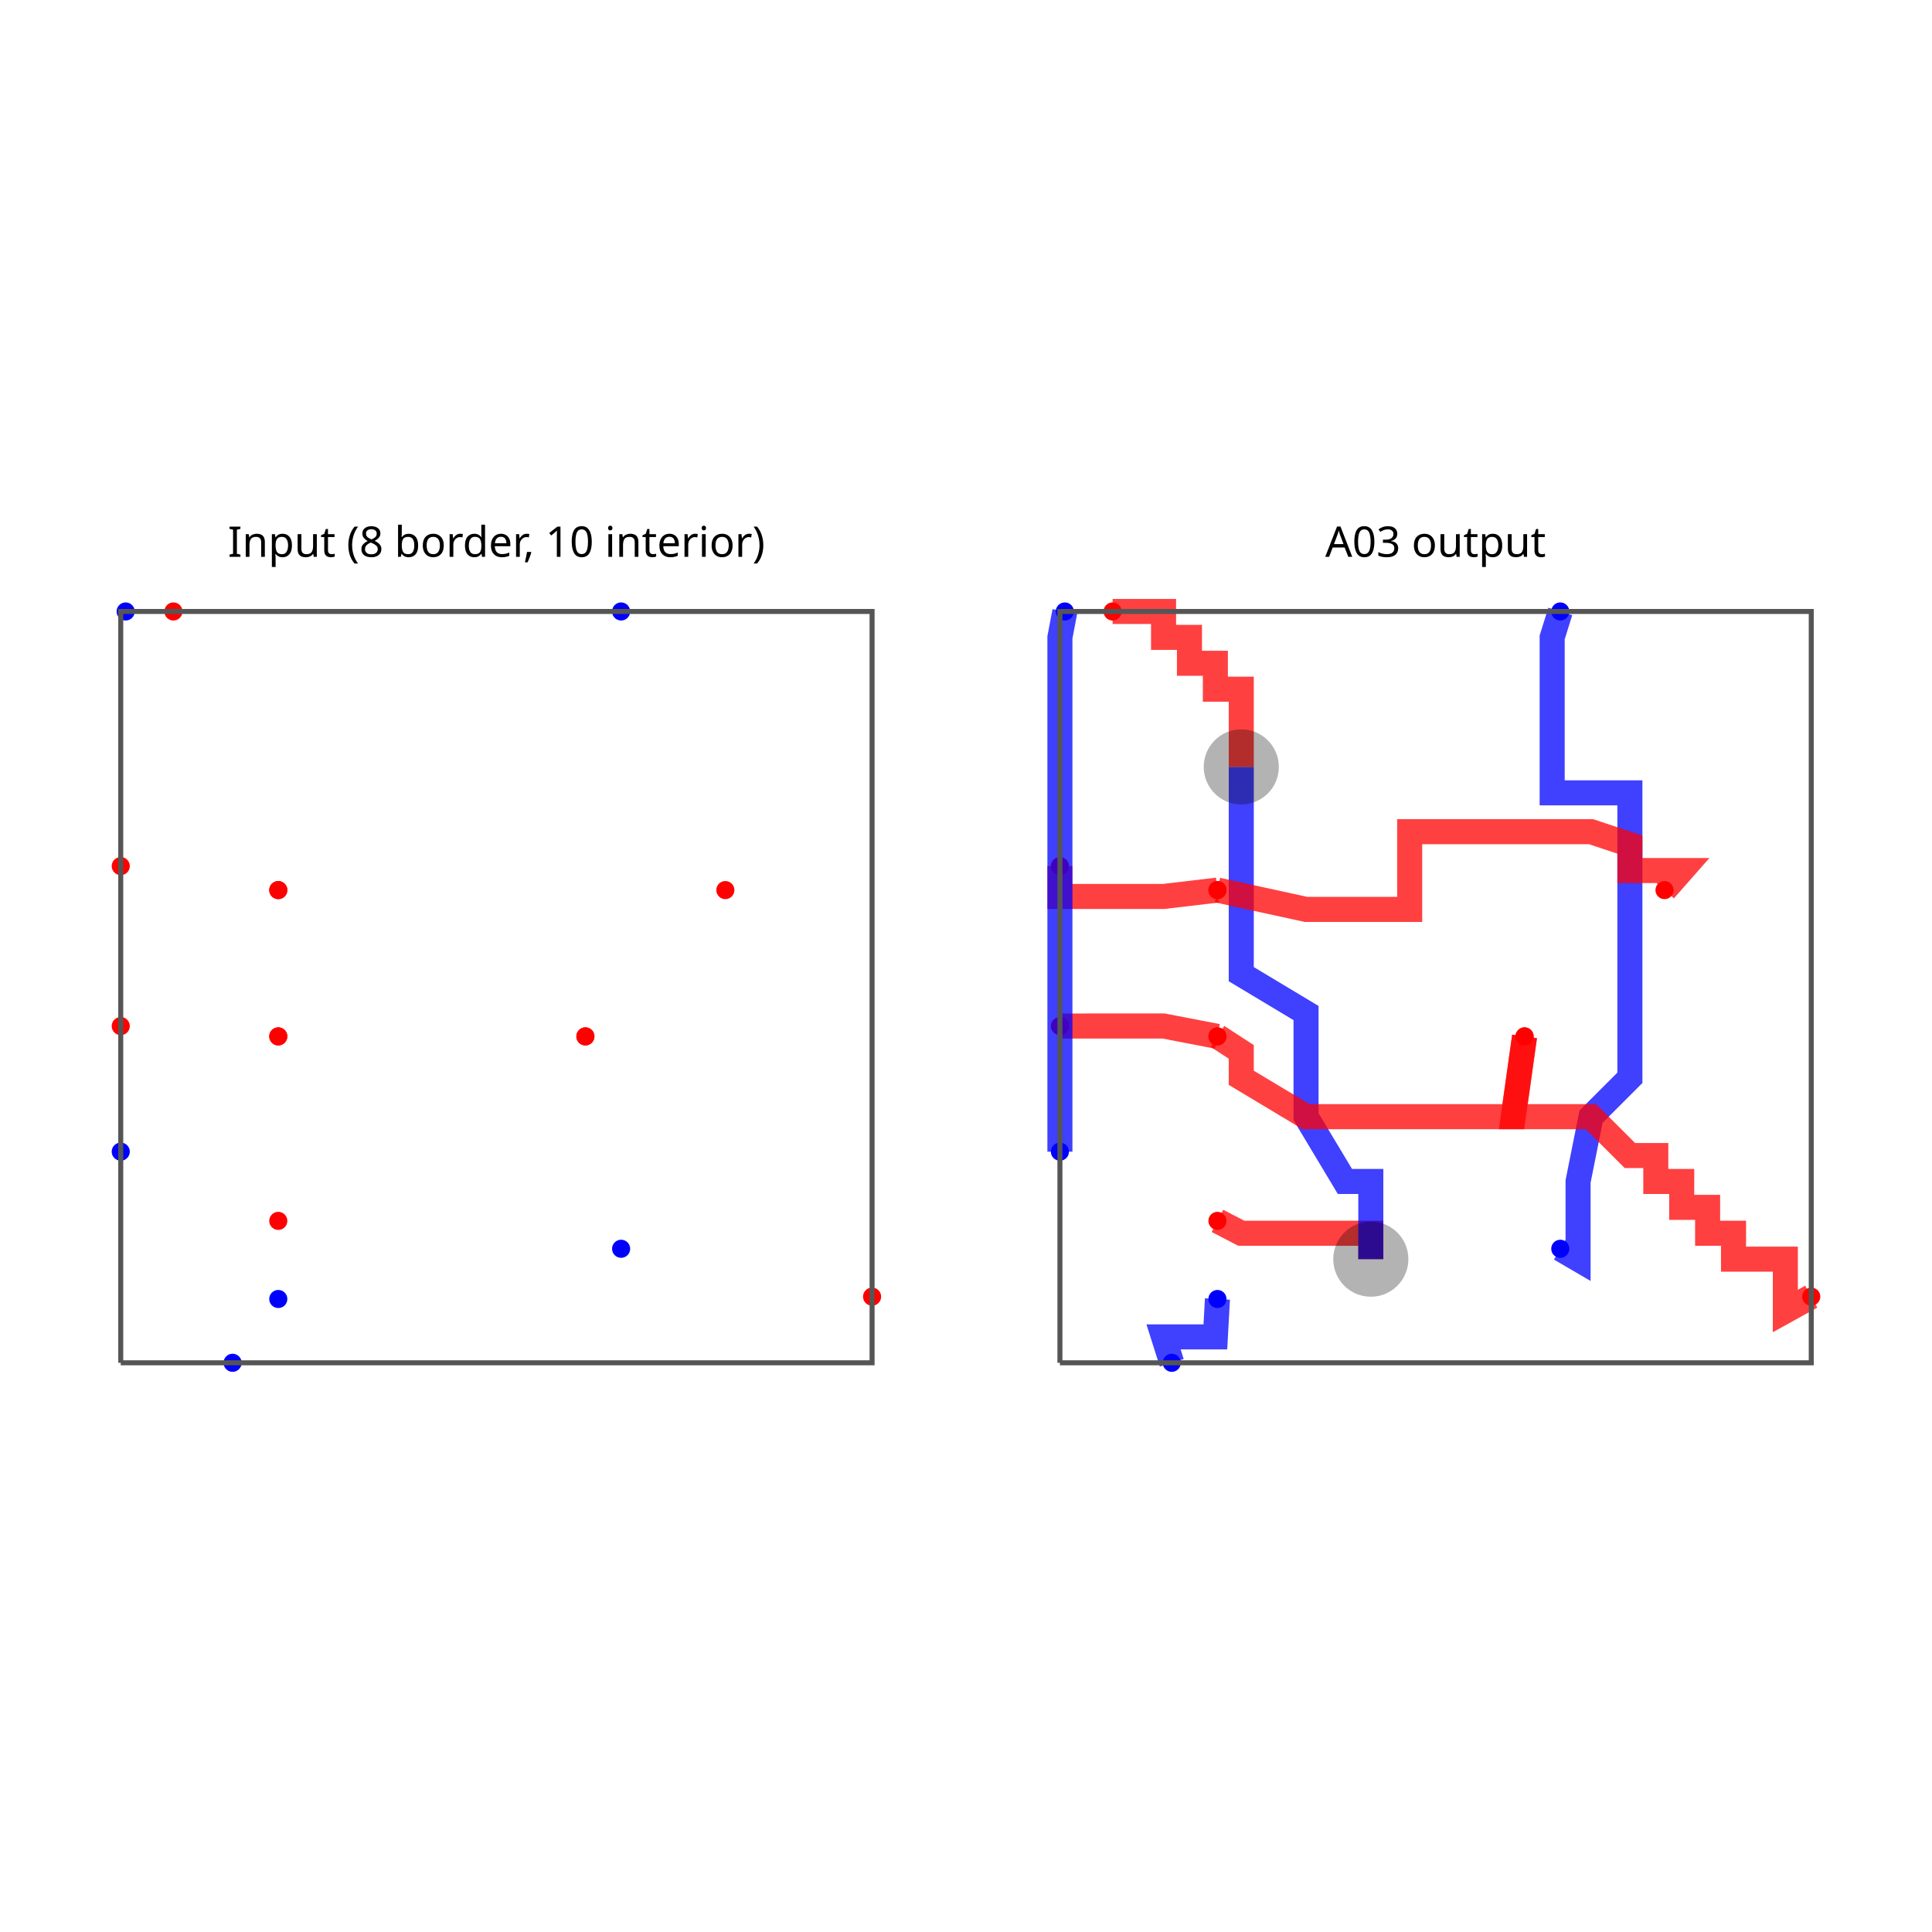
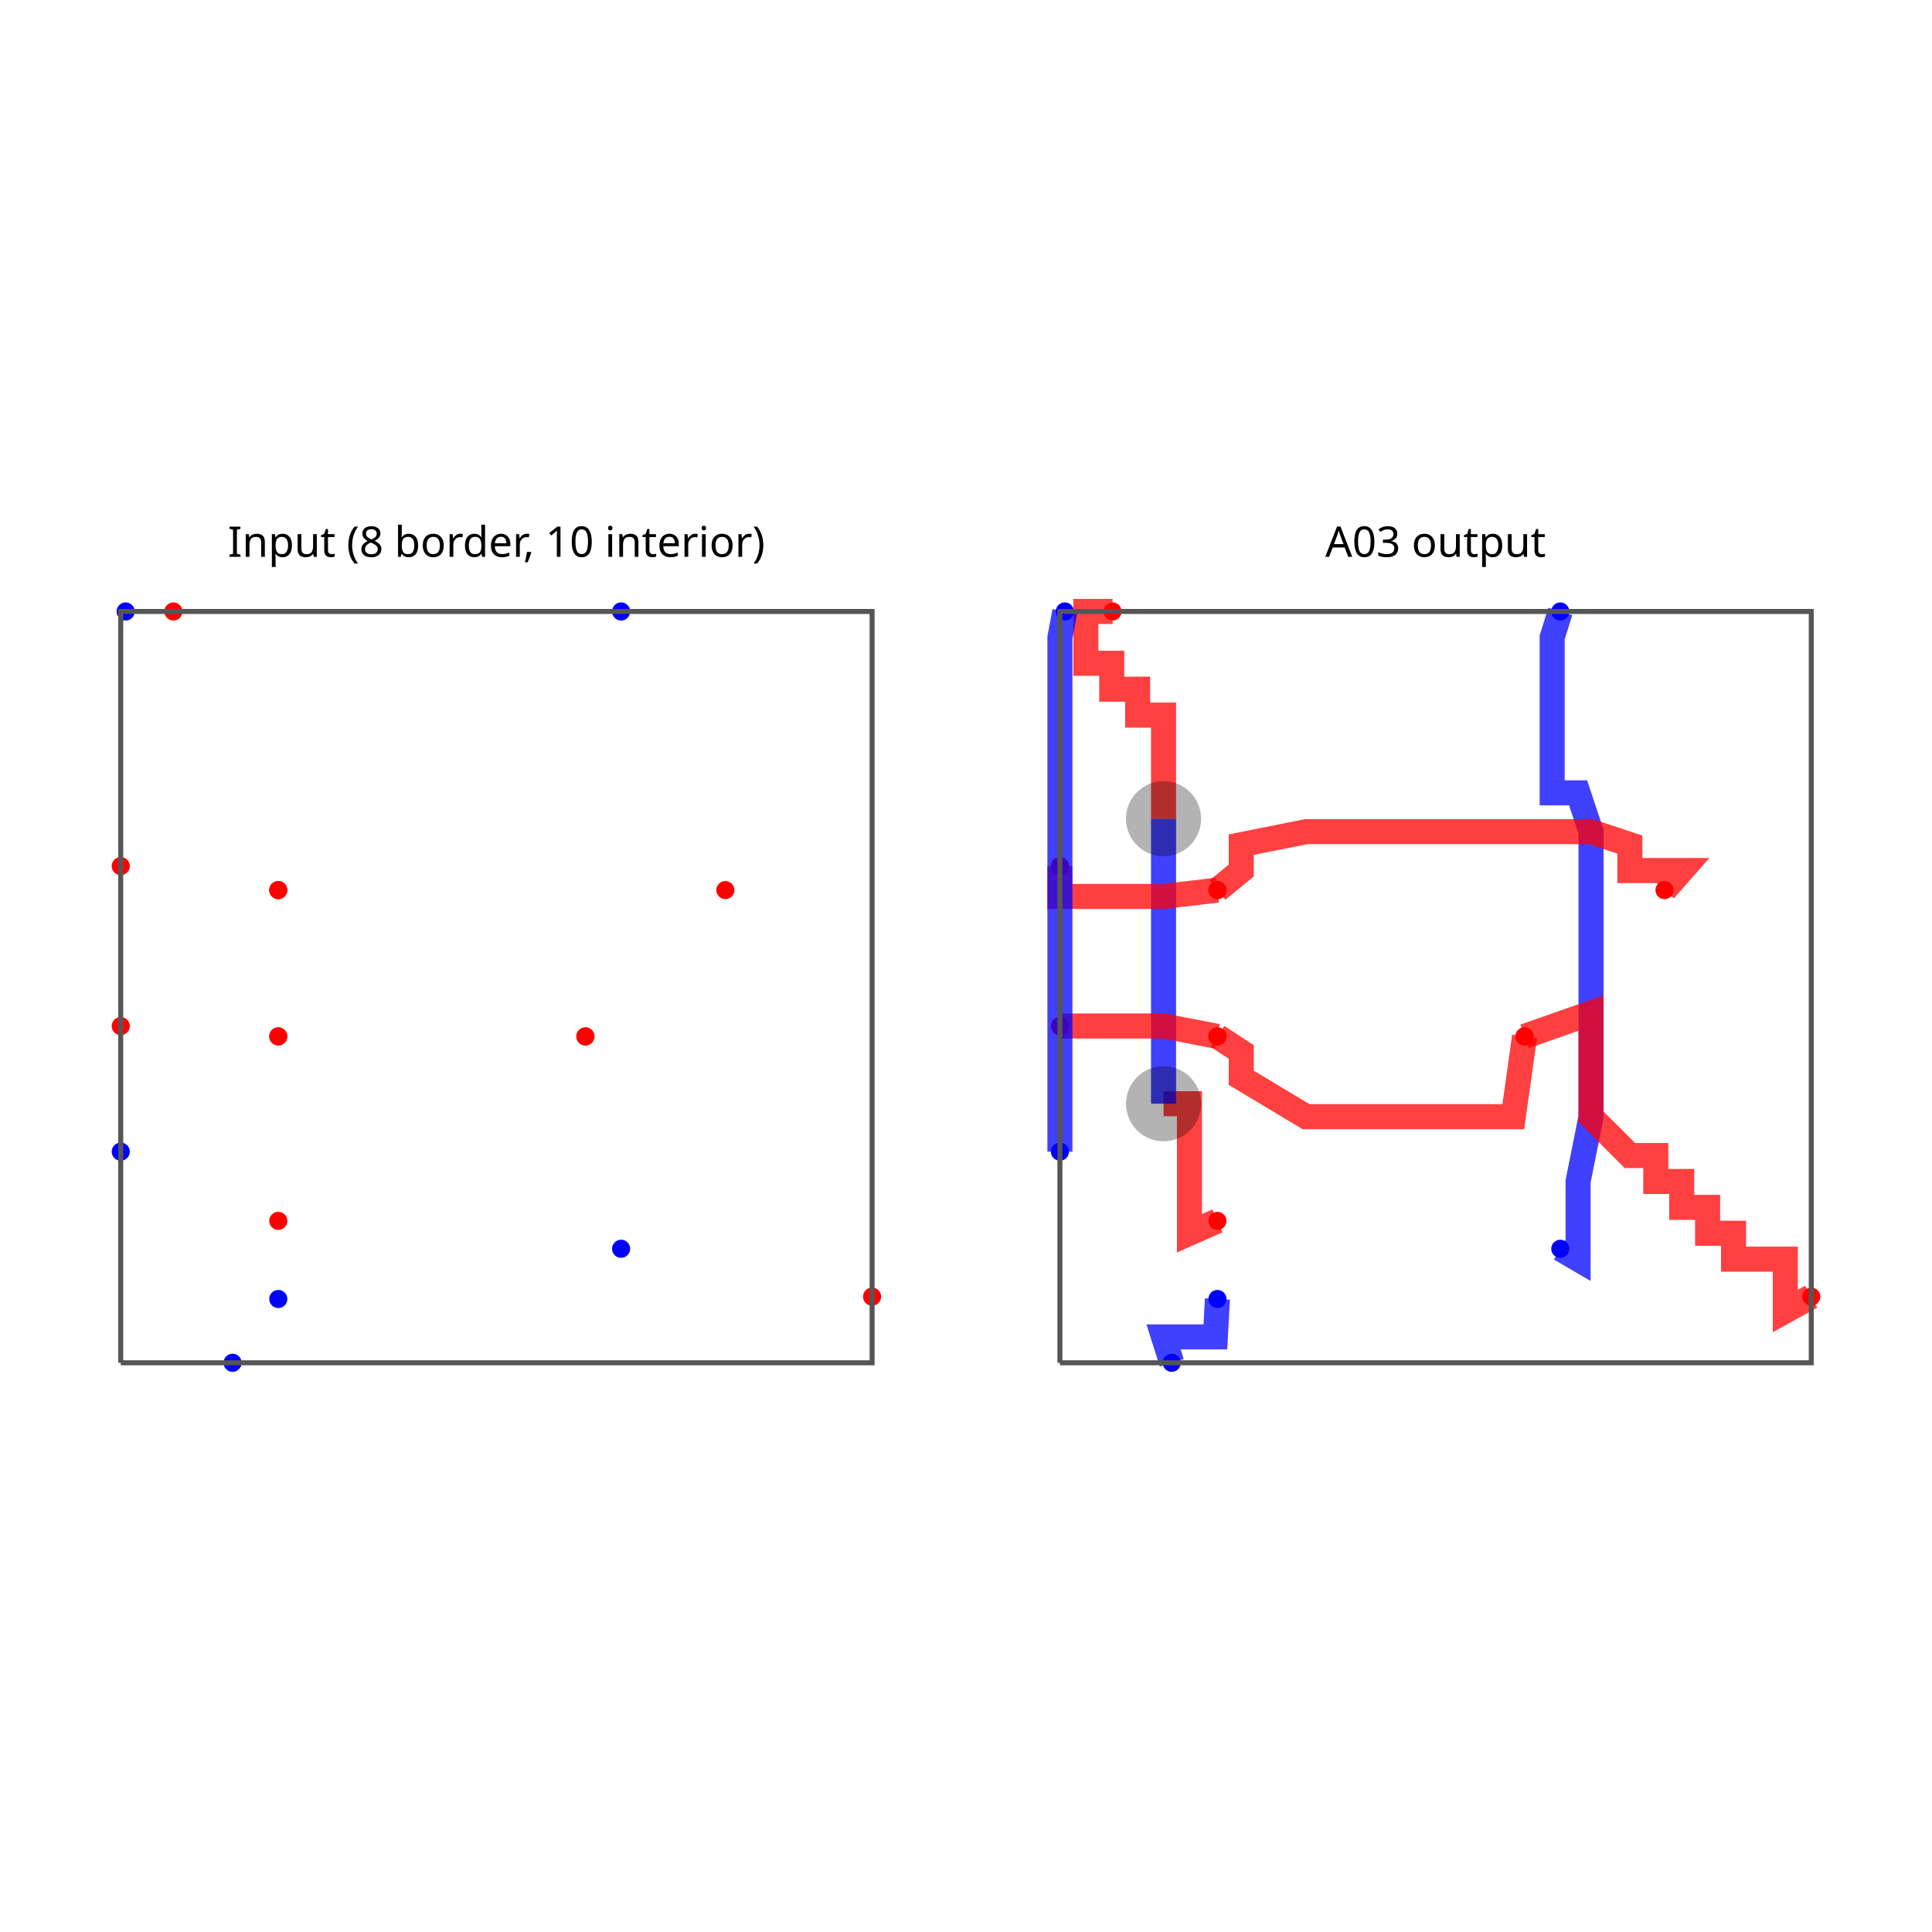
<svg xmlns="http://www.w3.org/2000/svg" width="640" height="640" viewBox="0 0 640 640">
  <rect width="100%" height="100%" fill="white" />
  <g>
    <circle data-type="point" data-label="source_trace_41_reroute_pcb_trace_168_0" data-x="6" data-y="3.1496000000000066" cx="92.184" cy="404.431" r="3" fill="red" />
  </g>
  <g>
    <circle data-type="point" data-label="source_trace_41_reroute_pcb_trace_168_0" data-x="5.581287467488449" data-y="5.582922560771195" cx="57.446" cy="202.556" r="3" fill="red" />
  </g>
  <g>
    <circle data-type="point" data-label="source_trace_40_reroute_pcb_trace_145_0" data-x="6" data-y="3.8862000000000023" cx="92.184" cy="343.321" r="3" fill="red" />
  </g>
  <g>
    <circle data-type="point" data-label="source_trace_40_reroute_pcb_trace_145_0" data-x="5.371" data-y="3.927376274746766" cx="40" cy="339.905" r="3" fill="red" />
  </g>
  <g>
    <circle data-type="point" data-label="source_trace_39_reroute_pcb_trace_148_0" data-x="6" data-y="4.470400000000012" cx="92.184" cy="294.854" r="3" fill="red" />
  </g>
  <g>
    <circle data-type="point" data-label="source_trace_39_reroute_pcb_trace_148_0" data-x="5.371" data-y="4.566223647778182" cx="40" cy="286.904" r="3" fill="red" />
  </g>
  <g>
    <circle data-type="point" data-label="source_trace_34_reroute_pcb_trace_138_0" data-x="5.371" data-y="3.426" cx="40" cy="381.5" r="3" fill="blue" />
  </g>
  <g>
    <circle data-type="point" data-label="source_trace_34_reroute_pcb_trace_138_0" data-x="5.3906196563055815" data-y="5.582922560771195" cx="41.628" cy="202.556" r="3" fill="blue" />
  </g>
  <g>
    <circle data-type="point" data-label="source_trace_33_reroute_pcb_trace_139_0" data-x="5.81754845023548" data-y="2.5829225607711948" cx="77.047" cy="451.444" r="3" fill="blue" />
  </g>
  <g>
    <circle data-type="point" data-label="source_trace_33_reroute_pcb_trace_139_0" data-x="6" data-y="2.8376999999996144" cx="92.184" cy="430.307" r="3" fill="blue" />
  </g>
  <g>
    <circle data-type="point" data-label="pipeline9_preloaded_drc_1" data-x="7.368900000000394" data-y="5.582922560771195" cx="205.752" cy="202.556" r="3" fill="blue" />
  </g>
  <g>
    <circle data-type="point" data-label="pipeline9_preloaded_drc_1" data-x="7.368900000000394" data-y="3.0382000000000033" cx="205.752" cy="413.673" r="3" fill="blue" />
  </g>
  <g>
    <circle data-type="point" data-label="pipeline9_preloaded_drc_8" data-x="7.785100000000398" data-y="4.470400000000012" cx="240.281" cy="294.854" r="3" fill="red" />
  </g>
  <g>
    <circle data-type="point" data-label="pipeline9_preloaded_drc_8" data-x="6" data-y="4.470400000000012" cx="92.184" cy="294.854" r="3" fill="red" />
  </g>
  <g>
    <circle data-type="point" data-label="pipeline9_preloaded_drc_9" data-x="7.2263000000003785" data-y="3.8862000000000023" cx="193.921" cy="343.321" r="3" fill="red" />
  </g>
  <g>
    <circle data-type="point" data-label="pipeline9_preloaded_drc_9" data-x="6" data-y="3.8862000000000023" cx="92.184" cy="343.321" r="3" fill="red" />
  </g>
  <g>
    <circle data-type="point" data-label="pipeline9_preloaded_drc_10" data-x="8.371" data-y="2.8470682659017834" cx="288.889" cy="429.53" r="3" fill="red" />
  </g>
  <g>
    <circle data-type="point" data-label="pipeline9_preloaded_drc_10" data-x="7.2263000000003785" data-y="3.8862000000000023" cx="193.921" cy="343.321" r="3" fill="red" />
  </g>
  <g>
    <circle data-type="point" data-label="source_trace_41_reroute_pcb_trace_168_0" data-x="9.75" data-y="3.1496000000000066" cx="403.295" cy="404.431" r="3" fill="red" />
  </g>
  <g>
    <circle data-type="point" data-label="source_trace_41_reroute_pcb_trace_168_0" data-x="9.33128746748845" data-y="5.582922560771195" cx="368.557" cy="202.556" r="3" fill="red" />
  </g>
  <g>
    <circle data-type="point" data-label="source_trace_40_reroute_pcb_trace_145_0" data-x="9.75" data-y="3.8862000000000023" cx="403.295" cy="343.321" r="3" fill="red" />
  </g>
  <g>
    <circle data-type="point" data-label="source_trace_40_reroute_pcb_trace_145_0" data-x="9.121" data-y="3.927376274746766" cx="351.111" cy="339.905" r="3" fill="red" />
  </g>
  <g>
    <circle data-type="point" data-label="source_trace_39_reroute_pcb_trace_148_0" data-x="9.75" data-y="4.470400000000012" cx="403.295" cy="294.854" r="3" fill="red" />
  </g>
  <g>
    <circle data-type="point" data-label="source_trace_39_reroute_pcb_trace_148_0" data-x="9.121" data-y="4.566223647778182" cx="351.111" cy="286.904" r="3" fill="red" />
  </g>
  <g>
    <circle data-type="point" data-label="source_trace_34_reroute_pcb_trace_138_0" data-x="9.121" data-y="3.426" cx="351.111" cy="381.5" r="3" fill="blue" />
  </g>
  <g>
    <circle data-type="point" data-label="source_trace_34_reroute_pcb_trace_138_0" data-x="9.140619656305581" data-y="5.582922560771195" cx="352.739" cy="202.556" r="3" fill="blue" />
  </g>
  <g>
    <circle data-type="point" data-label="source_trace_33_reroute_pcb_trace_139_0" data-x="9.567548450235481" data-y="2.5829225607711948" cx="388.158" cy="451.444" r="3" fill="blue" />
  </g>
  <g>
    <circle data-type="point" data-label="source_trace_33_reroute_pcb_trace_139_0" data-x="9.75" data-y="2.8376999999996144" cx="403.295" cy="430.307" r="3" fill="blue" />
  </g>
  <g>
    <circle data-type="point" data-label="pipeline9_preloaded_drc_1" data-x="11.118900000000394" data-y="5.582922560771195" cx="516.863" cy="202.556" r="3" fill="blue" />
  </g>
  <g>
    <circle data-type="point" data-label="pipeline9_preloaded_drc_1" data-x="11.118900000000394" data-y="3.0382000000000033" cx="516.863" cy="413.673" r="3" fill="blue" />
  </g>
  <g>
    <circle data-type="point" data-label="pipeline9_preloaded_drc_8" data-x="11.535100000000398" data-y="4.470400000000012" cx="551.392" cy="294.854" r="3" fill="red" />
  </g>
  <g>
    <circle data-type="point" data-label="pipeline9_preloaded_drc_8" data-x="9.75" data-y="4.470400000000012" cx="403.295" cy="294.854" r="3" fill="red" />
  </g>
  <g>
    <circle data-type="point" data-label="pipeline9_preloaded_drc_9" data-x="10.976300000000379" data-y="3.8862000000000023" cx="505.032" cy="343.321" r="3" fill="red" />
  </g>
  <g>
    <circle data-type="point" data-label="pipeline9_preloaded_drc_9" data-x="9.75" data-y="3.8862000000000023" cx="403.295" cy="343.321" r="3" fill="red" />
  </g>
  <g>
    <circle data-type="point" data-label="pipeline9_preloaded_drc_10" data-x="12.121" data-y="2.8470682659017834" cx="600" cy="429.53" r="3" fill="red" />
  </g>
  <g>
    <circle data-type="point" data-label="pipeline9_preloaded_drc_10" data-x="10.976300000000379" data-y="3.8862000000000023" cx="505.032" cy="343.321" r="3" fill="red" />
  </g>
  <g>
    <polyline data-points="5.371,2.5829225607711948 8.371,2.5829225607711948 8.371,5.582922560771195 5.371,5.582922560771195 5.371,2.5829225607711948" data-type="line" data-label="" points="40,451.444 288.889,451.444 288.889,202.556 40,202.556 40,451.444" fill="none" stroke="#555" stroke-width="1.659" />
  </g>
  <g>
-     <polyline data-points="9.75,3.1496000000000066 9.845137931034483,3.1001639400815395 9.948586206896552,3.1001639400815395 10.052034482758621,3.1001639400815395 10.155482758620689,3.1001639400815395 10.25893103448276,3.1001639400815395 10.362379310344828,3.1001639400815395 10.362379310344828,2.996715664219471" data-type="line" data-label="" points="403.295,404.431 411.188,408.533 419.77,408.533 428.352,408.533 436.935,408.533 445.517,408.533 454.1,408.533 454.1,417.115" fill="none" stroke="rgba(255,0,0,0.75)" stroke-width="8.296" />
+     <polyline data-points="9.75,3.1496000000000066 9.638241379310344,3.1001639400815395 9.638241379310344,3.203612215943609 9.638241379310344,3.3070604918056774 9.638241379310344,3.410508767667746 9.638241379310344,3.5139570435298157 9.638241379310344,3.6174053193918843 9.534793103448276,3.6174053193918843" data-type="line" data-label="" points="403.295,404.431 394.023,408.533 394.023,399.95 394.023,391.368 394.023,382.785 394.023,374.203 394.023,365.621 385.441,365.621" fill="none" stroke="rgba(255,0,0,0.75)" stroke-width="8.296" />
  </g>
  <g>
-     <polyline data-points="10.362379310344828,2.996715664219471 10.362379310344828,3.1001639400815395 10.362379310344828,3.203612215943609 10.362379310344828,3.3070604918056774 10.25893103448276,3.3070604918056774 10.103758620689655,3.56568118146085 10.103758620689655,3.979474284909126 9.845137931034483,4.134646698702229 9.845137931034483,4.238094974564298 9.845137931034483,4.341543250426367 9.845137931034483,4.444991526288435 9.845137931034483,4.548439802150504 9.845137931034483,4.651888078012574 9.845137931034483,4.755336353874643 9.845137931034483,4.8587846297367125 9.845137931034483,4.962232905598782" data-type="line" data-label="" points="454.1,417.115 454.1,408.533 454.1,399.95 454.1,391.368 445.517,391.368 432.644,369.912 432.644,335.582 411.188,322.709 411.188,314.126 411.188,305.544 411.188,296.962 411.188,288.379 411.188,279.797 411.188,271.215 411.188,262.632 411.188,254.05" fill="none" stroke="rgba(0,0,255,0.75)" stroke-width="8.296" />
+     <polyline data-points="9.534793103448276,3.6174053193918843 9.534793103448276,3.7208535952539536 9.534793103448276,3.824301871116022 9.534793103448276,3.927750146978091 9.534793103448276,4.031198422840161 9.534793103448276,4.134646698702229 9.534793103448276,4.238094974564298 9.534793103448276,4.341543250426367 9.534793103448276,4.444991526288435 9.534793103448276,4.548439802150504 9.534793103448276,4.651888078012574 9.534793103448276,4.755336353874643" data-type="line" data-label="" points="385.441,365.621 385.441,357.038 385.441,348.456 385.441,339.874 385.441,331.291 385.441,322.709 385.441,314.126 385.441,305.544 385.441,296.962 385.441,288.379 385.441,279.797 385.441,271.215" fill="none" stroke="rgba(0,0,255,0.75)" stroke-width="8.296" />
  </g>
  <g>
-     <polyline data-points="9.845137931034483,4.962232905598782 9.845137931034483,5.06568118146085 9.845137931034483,5.169129457322919 9.845137931034483,5.272577733184988 9.741689655172415,5.272577733184988 9.741689655172415,5.376026009047056 9.638241379310344,5.376026009047056 9.638241379310344,5.479474284909125 9.534793103448276,5.479474284909125 9.534793103448276,5.582922560771195 9.431344827586207,5.582922560771195 9.33128746748845,5.582922560771195" data-type="line" data-label="" points="411.188,254.05 411.188,245.467 411.188,236.885 411.188,228.303 402.605,228.303 402.605,219.72 394.023,219.72 394.023,211.138 385.441,211.138 385.441,202.556 376.858,202.556 368.557,202.556" fill="none" stroke="rgba(255,0,0,0.75)" stroke-width="8.296" />
+     <polyline data-points="9.534793103448276,4.755336353874643 9.534793103448276,4.8587846297367125 9.534793103448276,4.962232905598782 9.534793103448276,5.06568118146085 9.534793103448276,5.169129457322919 9.431344827586207,5.169129457322919 9.431344827586207,5.272577733184988 9.327896551724137,5.272577733184988 9.327896551724137,5.376026009047056 9.22444827586207,5.376026009047056 9.22444827586207,5.479474284909125 9.22444827586207,5.582922560771195 9.33128746748845,5.582922560771195" data-type="line" data-label="" points="385.441,271.215 385.441,262.632 385.441,254.05 385.441,245.467 385.441,236.885 376.858,236.885 376.858,228.303 368.276,228.303 368.276,219.72 359.693,219.72 359.693,211.138 359.693,202.556 368.557,202.556" fill="none" stroke="rgba(255,0,0,0.75)" stroke-width="8.296" />
  </g>
  <g>
    <polyline data-points="9.75,3.8862000000000023 9.534793103448276,3.927750146978091 9.431344827586207,3.927750146978091 9.327896551724137,3.927750146978091 9.22444827586207,3.927750146978091 9.121,3.927376274746766" data-type="line" data-label="" points="403.295,343.321 385.441,339.874 376.858,339.874 368.276,339.874 359.693,339.874 351.111,339.905" fill="none" stroke="rgba(255,0,0,0.75)" stroke-width="8.296" />
  </g>
  <g>
    <polyline data-points="9.75,4.470400000000012 9.534793103448276,4.444991526288435 9.431344827586207,4.444991526288435 9.327896551724137,4.444991526288435 9.22444827586207,4.444991526288435 9.121,4.444991526288435 9.121,4.566223647778182" data-type="line" data-label="" points="403.295,294.854 385.441,296.962 376.858,296.962 368.276,296.962 359.693,296.962 351.111,296.962 351.111,286.904" fill="none" stroke="rgba(255,0,0,0.75)" stroke-width="8.296" />
  </g>
  <g>
    <polyline data-points="9.121,3.426 9.121,3.5139570435298157 9.121,3.6174053193918843 9.121,3.7208535952539536 9.121,3.824301871116022 9.121,3.927750146978091 9.121,4.031198422840161 9.121,4.134646698702229 9.121,4.238094974564298 9.121,4.341543250426367 9.121,4.444991526288435 9.121,4.548439802150504 9.121,4.651888078012574 9.121,4.755336353874643 9.121,4.8587846297367125 9.121,4.962232905598782 9.121,5.06568118146085 9.121,5.169129457322919 9.121,5.272577733184988 9.121,5.376026009047056 9.121,5.479474284909125 9.140619656305581,5.582922560771195" data-type="line" data-label="" points="351.111,381.5 351.111,374.203 351.111,365.621 351.111,357.038 351.111,348.456 351.111,339.874 351.111,331.291 351.111,322.709 351.111,314.126 351.111,305.544 351.111,296.962 351.111,288.379 351.111,279.797 351.111,271.215 351.111,262.632 351.111,254.05 351.111,245.467 351.111,236.885 351.111,228.303 351.111,219.72 351.111,211.138 352.739,202.556" fill="none" stroke="rgba(0,0,255,0.75)" stroke-width="8.296" />
  </g>
  <g>
    <polyline data-points="9.567548450235481,2.5829225607711948 9.534793103448276,2.686370836633264 9.638241379310344,2.686370836633264 9.741689655172415,2.686370836633264 9.75,2.8376999999996144" data-type="line" data-label="" points="388.158,451.444 385.441,442.862 394.023,442.862 402.605,442.862 403.295,430.307" fill="none" stroke="rgba(0,0,255,0.75)" stroke-width="8.296" />
  </g>
  <g>
-     <polyline data-points="11.118900000000394,5.582922560771195 11.08651724137931,5.479474284909125 11.08651724137931,5.376026009047056 11.08651724137931,5.272577733184988 11.08651724137931,5.169129457322919 11.08651724137931,5.06568118146085 11.08651724137931,4.962232905598782 11.08651724137931,4.8587846297367125 11.18996551724138,4.8587846297367125 11.293413793103449,4.8587846297367125 11.396862068965518,4.8587846297367125 11.396862068965518,4.755336353874643 11.396862068965518,4.651888078012574 11.396862068965518,4.548439802150504 11.396862068965518,4.444991526288435 11.396862068965518,4.341543250426367 11.396862068965518,4.238094974564298 11.396862068965518,4.134646698702229 11.396862068965518,4.031198422840161 11.396862068965518,3.927750146978091 11.396862068965518,3.824301871116022 11.396862068965518,3.7208535952539536 11.241689655172413,3.56568118146085 11.18996551724138,3.3070604918056774 11.18996551724138,3.203612215943609 11.18996551724138,3.1001639400815395 11.18996551724138,2.996715664219471 11.118900000000394,3.0382000000000033" data-type="line" data-label="" points="516.863,202.556 514.176,211.138 514.176,219.72 514.176,228.303 514.176,236.885 514.176,245.467 514.176,254.05 514.176,262.632 522.759,262.632 531.341,262.632 539.923,262.632 539.923,271.215 539.923,279.797 539.923,288.379 539.923,296.962 539.923,305.544 539.923,314.126 539.923,322.709 539.923,331.291 539.923,339.874 539.923,348.456 539.923,357.038 527.05,369.912 522.759,391.368 522.759,399.95 522.759,408.533 522.759,417.115 516.863,413.673" fill="none" stroke="rgba(0,0,255,0.75)" stroke-width="8.296" />
+     <polyline data-points="11.118900000000394,5.582922560771195 11.08651724137931,5.479474284909125 11.08651724137931,5.376026009047056 11.08651724137931,5.272577733184988 11.08651724137931,5.169129457322919 11.08651724137931,5.06568118146085 11.08651724137931,4.962232905598782 11.08651724137931,4.8587846297367125 11.18996551724138,4.8587846297367125 11.241689655172413,4.703612215943608 11.241689655172413,4.393267388357401 11.241689655172413,3.979474284909126 11.241689655172413,3.56568118146085 11.18996551724138,3.3070604918056774 11.18996551724138,3.203612215943609 11.18996551724138,3.1001639400815395 11.18996551724138,2.996715664219471 11.118900000000394,3.0382000000000033" data-type="line" data-label="" points="516.863,202.556 514.176,211.138 514.176,219.72 514.176,228.303 514.176,236.885 514.176,245.467 514.176,254.05 514.176,262.632 522.759,262.632 527.05,275.506 527.05,301.253 527.05,335.582 527.05,369.912 522.759,391.368 522.759,399.95 522.759,408.533 522.759,417.115 516.863,413.673" fill="none" stroke="rgba(0,0,255,0.75)" stroke-width="8.296" />
  </g>
  <g>
-     <polyline data-points="11.535100000000398,4.470400000000012 11.603758620689655,4.548439802150504 11.500310344827586,4.548439802150504 11.396862068965518,4.548439802150504 11.396862068965518,4.651888078012574 11.241689655172413,4.703612215943608 10.931344827586207,4.703612215943608 10.517551724137931,4.703612215943608 10.517551724137931,4.393267388357401 10.103758620689655,4.393267388357401 9.75,4.470400000000012" data-type="line" data-label="" points="551.392,294.854 557.088,288.379 548.506,288.379 539.923,288.379 539.923,279.797 527.05,275.506 501.303,275.506 466.973,275.506 466.973,301.253 432.644,301.253 403.295,294.854" fill="none" stroke="rgba(255,0,0,0.75)" stroke-width="8.296" />
+     <polyline data-points="11.535100000000398,4.470400000000012 11.603758620689655,4.548439802150504 11.500310344827586,4.548439802150504 11.396862068965518,4.548439802150504 11.396862068965518,4.651888078012574 11.241689655172413,4.703612215943608 10.931344827586207,4.703612215943608 10.517551724137931,4.703612215943608 10.103758620689655,4.703612215943608 9.845137931034483,4.651888078012574 9.845137931034483,4.548439802150504 9.75,4.470400000000012" data-type="line" data-label="" points="551.392,294.854 557.088,288.379 548.506,288.379 539.923,288.379 539.923,279.797 527.05,275.506 501.303,275.506 466.973,275.506 432.644,275.506 411.188,279.797 411.188,288.379 403.295,294.854" fill="none" stroke="rgba(255,0,0,0.75)" stroke-width="8.296" />
  </g>
  <g>
    <polyline data-points="10.976300000000379,3.8862000000000023 10.931344827586207,3.56568118146085 10.517551724137931,3.56568118146085 10.103758620689655,3.56568118146085 9.845137931034483,3.7208535952539536 9.845137931034483,3.824301871116022 9.75,3.8862000000000023" data-type="line" data-label="" points="505.032,343.321 501.303,369.912 466.973,369.912 432.644,369.912 411.188,357.038 411.188,348.456 403.295,343.321" fill="none" stroke="rgba(255,0,0,0.75)" stroke-width="8.296" />
  </g>
  <g>
-     <polyline data-points="12.121,2.8470682659017834 12.017551724137931,2.7898191124953327 12.017551724137931,2.893267388357401 12.017551724137931,2.996715664219471 11.914103448275863,2.996715664219471 11.810655172413792,2.996715664219471 11.810655172413792,3.1001639400815395 11.707206896551723,3.1001639400815395 11.707206896551723,3.203612215943609 11.603758620689655,3.203612215943609 11.603758620689655,3.3070604918056774 11.500310344827586,3.3070604918056774 11.500310344827586,3.410508767667746 11.396862068965518,3.410508767667746 11.241689655172413,3.56568118146085 10.931344827586207,3.56568118146085 10.976300000000379,3.8862000000000023" data-type="line" data-label="" points="600,429.53 591.418,434.28 591.418,425.697 591.418,417.115 582.835,417.115 574.253,417.115 574.253,408.533 565.67,408.533 565.67,399.95 557.088,399.95 557.088,391.368 548.506,391.368 548.506,382.785 539.923,382.785 527.05,369.912 501.303,369.912 505.032,343.321" fill="none" stroke="rgba(255,0,0,0.75)" stroke-width="8.296" />
+     <polyline data-points="12.121,2.8470682659017834 12.017551724137931,2.7898191124953327 12.017551724137931,2.893267388357401 12.017551724137931,2.996715664219471 11.914103448275863,2.996715664219471 11.810655172413792,2.996715664219471 11.810655172413792,3.1001639400815395 11.707206896551723,3.1001639400815395 11.707206896551723,3.203612215943609 11.603758620689655,3.203612215943609 11.603758620689655,3.3070604918056774 11.500310344827586,3.3070604918056774 11.500310344827586,3.410508767667746 11.396862068965518,3.410508767667746 11.241689655172413,3.56568118146085 11.241689655172413,3.979474284909126 10.976300000000379,3.8862000000000023" data-type="line" data-label="" points="600,429.53 591.418,434.28 591.418,425.697 591.418,417.115 582.835,417.115 574.253,417.115 574.253,408.533 565.67,408.533 565.67,399.95 557.088,399.95 557.088,391.368 548.506,391.368 548.506,382.785 539.923,382.785 527.05,369.912 527.05,335.582 505.032,343.321" fill="none" stroke="rgba(255,0,0,0.75)" stroke-width="8.296" />
  </g>
  <g>
    <polyline data-points="9.121,2.5829225607711948 12.121,2.5829225607711948 12.121,5.582922560771195 9.121,5.582922560771195 9.121,2.5829225607711948" data-type="line" data-label="" points="351.111,451.444 600,451.444 600,202.556 351.111,202.556 351.111,451.444" fill="none" stroke="#555" stroke-width="1.659" />
  </g>
  <g>
    <rect data-type="rect" data-label="" data-x="10.621" data-y="4.082922560771195" x="351.111" y="202.556" width="248.889" height="248.889" fill="none" stroke="gray" stroke-width="0.012" />
  </g>
-   <circle data-type="circle" data-label="" data-x="10.362379310344828" data-y="2.996715664219471" cx="454.1" cy="417.115" r="12.444" fill="rgba(0,0,0,0.3)" stroke="black" stroke-width="0.012" />
-   <circle data-type="circle" data-label="" data-x="9.845137931034483" data-y="4.962232905598782" cx="411.188" cy="254.05" r="12.444" fill="rgba(0,0,0,0.3)" stroke="black" stroke-width="0.012" />
+   <circle data-type="circle" data-label="" data-x="9.534793103448276" data-y="3.6174053193918843" cx="385.441" cy="365.621" r="12.444" fill="rgba(0,0,0,0.3)" stroke="black" stroke-width="0.012" />
+   <circle data-type="circle" data-label="" data-x="9.534793103448276" data-y="4.755336353874643" cx="385.441" cy="271.215" r="12.444" fill="rgba(0,0,0,0.3)" stroke="black" stroke-width="0.012" />
  <text data-type="text" data-label="Input (8 border, 10 interior)" data-x="6.871" data-y="5.751672560771195" x="164.444" y="188.556" fill="black" font-size="14" font-family="sans-serif" text-anchor="middle" dominant-baseline="text-after-edge">Input (8 border, 10 interior)</text>
  <text data-type="text" data-label="A03 output" data-x="10.621" data-y="5.751672560771195" x="475.556" y="188.556" fill="black" font-size="14" font-family="sans-serif" text-anchor="middle" dominant-baseline="text-after-edge">A03 output</text>
  <g id="crosshair" style="display: none">
    <line id="crosshair-h" y1="0" y2="640" stroke="#666" stroke-width="0.5" />
    <line id="crosshair-v" x1="0" x2="640" stroke="#666" stroke-width="0.5" />
    <text id="coordinates" font-family="monospace" font-size="12" fill="#666" />
  </g>
</svg>
